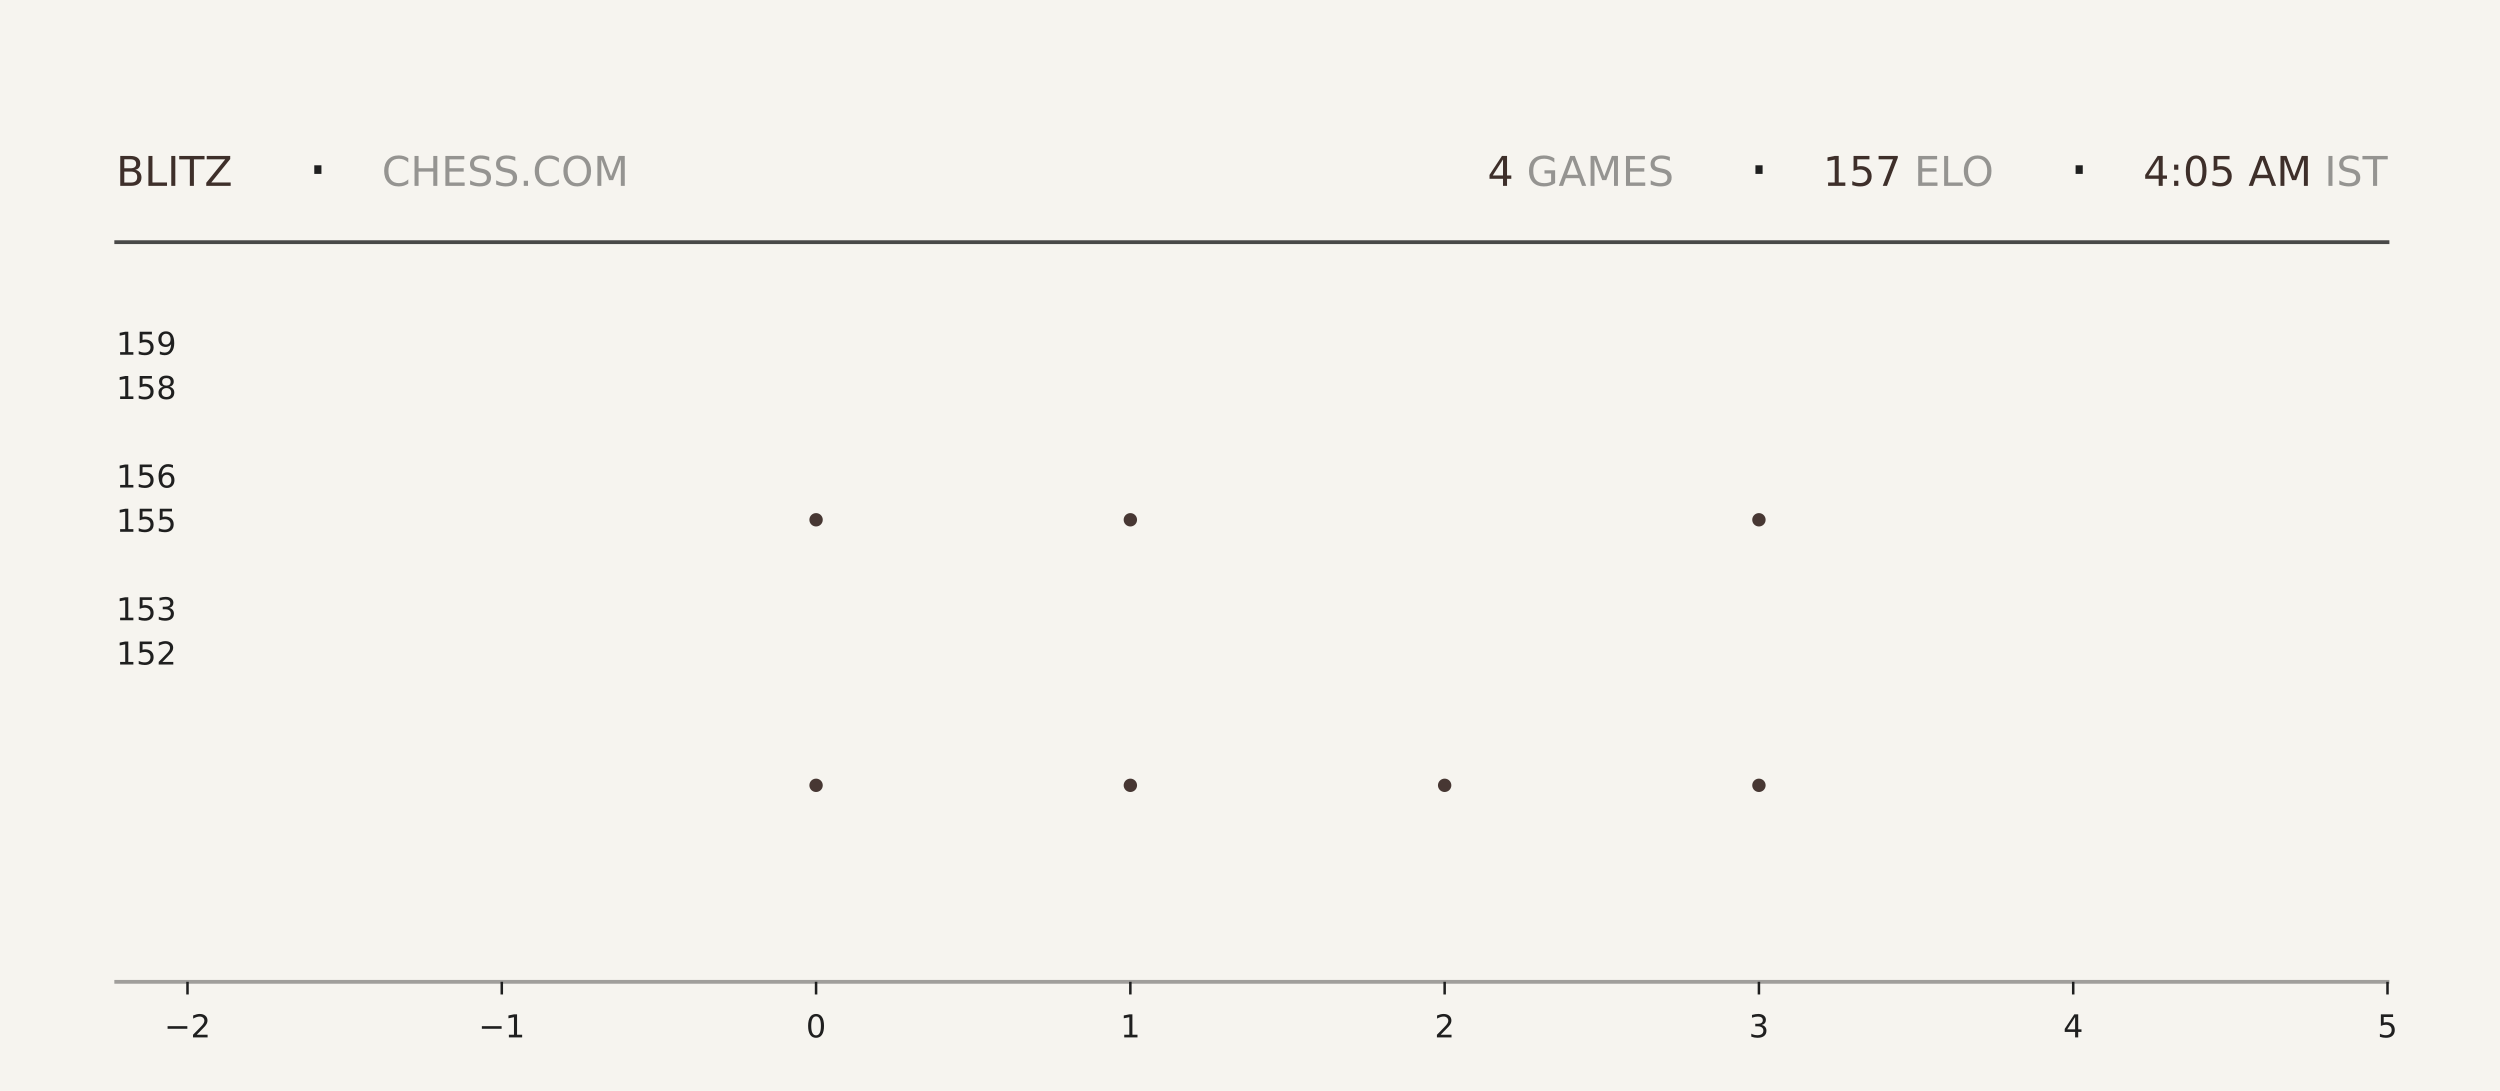
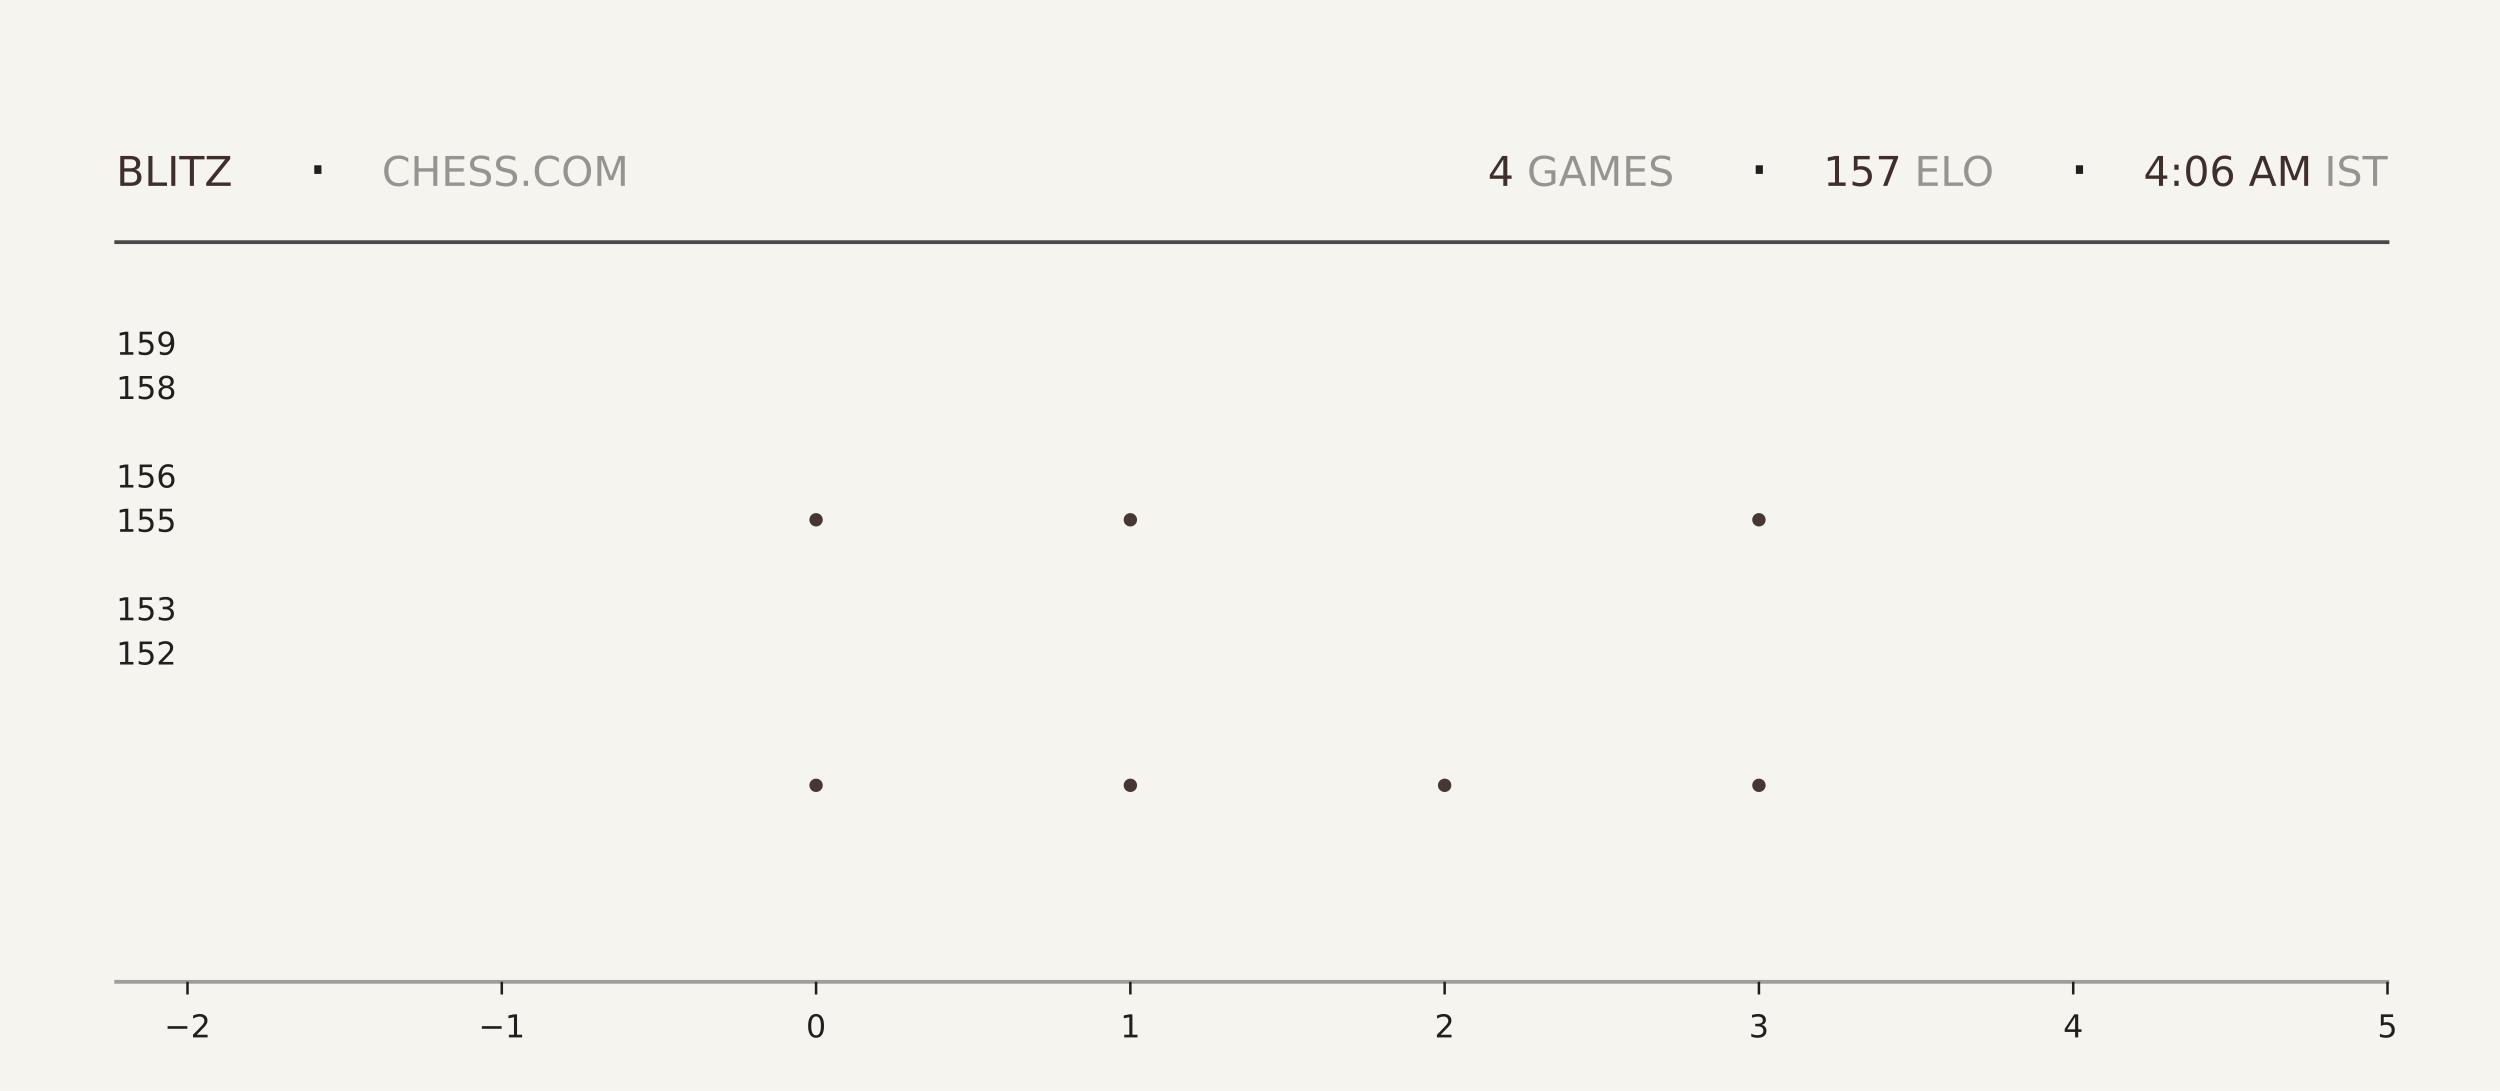
<svg xmlns="http://www.w3.org/2000/svg" xmlns:xlink="http://www.w3.org/1999/xlink" width="792pt" height="345.6pt" viewBox="0 0 792 345.6" version="1.1">
  <defs>
    <style type="text/css">*{stroke-linejoin: round; stroke-linecap: butt}</style>
  </defs>
  <g id="figure_1">
    <g id="patch_1">
      <path d="M 0 345.6  L 792 345.6  L 792 0  L 0 0  z " style="fill: #f6f4ef" />
    </g>
    <g id="axes_1">
      <g id="patch_2">
        <path d="M 59.4 311.04  L 756.36 311.04  L 756.36 103.68  L 59.4 103.68  z " style="fill: #f6f4ef" />
      </g>
      <g id="PathCollection_1">
        <defs>
-           <path id="m158daa0802" d="M 0 2.121  C 0.563 2.121 1.102 1.898 1.5 1.5  C 1.898 1.102 2.121 0.563 2.121 0  C 2.121 -0.563 1.898 -1.102 1.5 -1.5  C 1.102 -1.898 0.563 -2.121 0 -2.121  C -0.563 -2.121 -1.102 -1.898 -1.5 -1.5  C -1.898 -1.102 -2.121 -0.563 -2.121 0  C -2.121 0.563 -1.898 1.102 -1.5 1.5  C -1.102 1.898 -0.563 2.121 0 2.121  z " />
-         </defs>
-         <g clip-path="url(#p24e5817311)">
-           <use xlink:href="#m158daa0802" x="258.531" y="248.79" style="fill: #3e2f2a; fill-opacity: 0.95" />
-           <use xlink:href="#m158daa0802" x="258.531" y="164.668" style="fill: #3e2f2a; fill-opacity: 0.95" />
+           <path id="mc8ccc4dad9" d="M 0 2.121  C 0.563 2.121 1.102 1.898 1.5 1.5  C 1.898 1.102 2.121 0.563 2.121 0  C 2.121 -0.563 1.898 -1.102 1.5 -1.5  C 1.102 -1.898 0.563 -2.121 0 -2.121  C -0.563 -2.121 -1.102 -1.898 -1.5 -1.5  C -1.898 -1.102 -2.121 -0.563 -2.121 0  C -2.121 0.563 -1.898 1.102 -1.5 1.5  C -1.102 1.898 -0.563 2.121 0 2.121  z " />
+         </defs>
+         <g clip-path="url(#paf19f06a8b)">
+           <use xlink:href="#mc8ccc4dad9" x="258.531" y="248.79" style="fill: #3e2f2a; fill-opacity: 0.95" />
+           <use xlink:href="#mc8ccc4dad9" x="258.531" y="164.668" style="fill: #3e2f2a; fill-opacity: 0.95" />
        </g>
      </g>
      <g id="PathCollection_2">
-         <g clip-path="url(#p24e5817311)">
-           <use xlink:href="#m158daa0802" x="358.097" y="248.79" style="fill: #3e2f2a; fill-opacity: 0.95" />
-           <use xlink:href="#m158daa0802" x="358.097" y="164.668" style="fill: #3e2f2a; fill-opacity: 0.95" />
-           <use xlink:href="#m158daa0802" x="358.097" y="80.547" style="fill: #3e2f2a; fill-opacity: 0.95" />
+         <g clip-path="url(#paf19f06a8b)">
+           <use xlink:href="#mc8ccc4dad9" x="358.097" y="248.79" style="fill: #3e2f2a; fill-opacity: 0.95" />
+           <use xlink:href="#mc8ccc4dad9" x="358.097" y="164.668" style="fill: #3e2f2a; fill-opacity: 0.95" />
+           <use xlink:href="#mc8ccc4dad9" x="358.097" y="80.547" style="fill: #3e2f2a; fill-opacity: 0.95" />
        </g>
      </g>
      <g id="PathCollection_3">
-         <g clip-path="url(#p24e5817311)">
-           <use xlink:href="#m158daa0802" x="457.663" y="248.79" style="fill: #3e2f2a; fill-opacity: 0.95" />
+         <g clip-path="url(#paf19f06a8b)">
+           <use xlink:href="#mc8ccc4dad9" x="457.663" y="248.79" style="fill: #3e2f2a; fill-opacity: 0.95" />
        </g>
      </g>
      <g id="PathCollection_4">
-         <g clip-path="url(#p24e5817311)">
-           <use xlink:href="#m158daa0802" x="557.229" y="248.79" style="fill: #3e2f2a; fill-opacity: 0.95" />
-           <use xlink:href="#m158daa0802" x="557.229" y="164.668" style="fill: #3e2f2a; fill-opacity: 0.95" />
-           <use xlink:href="#m158daa0802" x="557.229" y="80.547" style="fill: #3e2f2a; fill-opacity: 0.95" />
+         <g clip-path="url(#paf19f06a8b)">
+           <use xlink:href="#mc8ccc4dad9" x="557.229" y="248.79" style="fill: #3e2f2a; fill-opacity: 0.95" />
+           <use xlink:href="#mc8ccc4dad9" x="557.229" y="164.668" style="fill: #3e2f2a; fill-opacity: 0.95" />
+           <use xlink:href="#mc8ccc4dad9" x="557.229" y="80.547" style="fill: #3e2f2a; fill-opacity: 0.95" />
        </g>
      </g>
      <g id="matplotlib.axis_1">
        <g id="xtick_1">
          <g id="line2d_1">
            <defs>
-               <path id="m54d5aebeb7" d="M 0 0  L 0 4  " style="stroke: #1f1f1f; stroke-width: 0.8" />
+               <path id="m2c794cef72" d="M 0 0  L 0 4  " style="stroke: #1f1f1f; stroke-width: 0.8" />
            </defs>
            <g>
-               <use xlink:href="#m54d5aebeb7" x="59.4" y="311.04" style="fill: #1f1f1f; stroke: #1f1f1f; stroke-width: 0.8" />
+               <use xlink:href="#m2c794cef72" x="59.4" y="311.04" style="fill: #1f1f1f; stroke: #1f1f1f; stroke-width: 0.8" />
            </g>
          </g>
          <g id="text_1">
            <g style="fill: #1f1f1f" transform="translate(52.02891 328.6384) scale(0.1 -0.1)">
              <defs>
                <path id="DejaVuSans-2212" d="M 678 2272  L 4684 2272  L 4684 1741  L 678 1741  L 678 2272  z " transform="scale(0.015625)" />
                <path id="DejaVuSans-32" d="M 1228 531  L 3431 531  L 3431 0  L 469 0  L 469 531  Q 828 903 1448 1529  Q 2069 2156 2228 2338  Q 2531 2678 2651 2914  Q 2772 3150 2772 3378  Q 2772 3750 2511 3984  Q 2250 4219 1831 4219  Q 1534 4219 1204 4116  Q 875 4013 500 3803  L 500 4441  Q 881 4594 1212 4672  Q 1544 4750 1819 4750  Q 2544 4750 2975 4387  Q 3406 4025 3406 3419  Q 3406 3131 3298 2873  Q 3191 2616 2906 2266  Q 2828 2175 2409 1742  Q 1991 1309 1228 531  z " transform="scale(0.015625)" />
              </defs>
              <use xlink:href="#DejaVuSans-2212" />
              <use xlink:href="#DejaVuSans-32" transform="translate(83.78906 0)" />
            </g>
          </g>
        </g>
        <g id="xtick_2">
          <g id="line2d_2">
            <g>
-               <use xlink:href="#m54d5aebeb7" x="158.966" y="311.04" style="fill: #1f1f1f; stroke: #1f1f1f; stroke-width: 0.8" />
+               <use xlink:href="#m2c794cef72" x="158.966" y="311.04" style="fill: #1f1f1f; stroke: #1f1f1f; stroke-width: 0.8" />
            </g>
          </g>
          <g id="text_2">
            <g style="fill: #1f1f1f" transform="translate(151.5946 328.6384) scale(0.1 -0.1)">
              <defs>
                <path id="DejaVuSans-31" d="M 794 531  L 1825 531  L 1825 4091  L 703 3866  L 703 4441  L 1819 4666  L 2450 4666  L 2450 531  L 3481 531  L 3481 0  L 794 0  L 794 531  z " transform="scale(0.015625)" />
              </defs>
              <use xlink:href="#DejaVuSans-2212" />
              <use xlink:href="#DejaVuSans-31" transform="translate(83.78906 0)" />
            </g>
          </g>
        </g>
        <g id="xtick_3">
          <g id="line2d_3">
            <g>
-               <use xlink:href="#m54d5aebeb7" x="258.531" y="311.04" style="fill: #1f1f1f; stroke: #1f1f1f; stroke-width: 0.8" />
+               <use xlink:href="#m2c794cef72" x="258.531" y="311.04" style="fill: #1f1f1f; stroke: #1f1f1f; stroke-width: 0.8" />
            </g>
          </g>
          <g id="text_3">
            <g style="fill: #1f1f1f" transform="translate(255.3502 328.6384) scale(0.1 -0.1)">
              <defs>
                <path id="DejaVuSans-30" d="M 2034 4250  Q 1547 4250 1301 3770  Q 1056 3291 1056 2328  Q 1056 1369 1301 889  Q 1547 409 2034 409  Q 2525 409 2770 889  Q 3016 1369 3016 2328  Q 3016 3291 2770 3770  Q 2525 4250 2034 4250  z M 2034 4750  Q 2819 4750 3233 4129  Q 3647 3509 3647 2328  Q 3647 1150 3233 529  Q 2819 -91 2034 -91  Q 1250 -91 836 529  Q 422 1150 422 2328  Q 422 3509 836 4129  Q 1250 4750 2034 4750  z " transform="scale(0.015625)" />
              </defs>
              <use xlink:href="#DejaVuSans-30" />
            </g>
          </g>
        </g>
        <g id="xtick_4">
          <g id="line2d_4">
            <g>
-               <use xlink:href="#m54d5aebeb7" x="358.097" y="311.04" style="fill: #1f1f1f; stroke: #1f1f1f; stroke-width: 0.8" />
+               <use xlink:href="#m2c794cef72" x="358.097" y="311.04" style="fill: #1f1f1f; stroke: #1f1f1f; stroke-width: 0.8" />
            </g>
          </g>
          <g id="text_4">
            <g style="fill: #1f1f1f" transform="translate(354.9159 328.6384) scale(0.1 -0.1)">
              <use xlink:href="#DejaVuSans-31" />
            </g>
          </g>
        </g>
        <g id="xtick_5">
          <g id="line2d_5">
            <g>
-               <use xlink:href="#m54d5aebeb7" x="457.663" y="311.04" style="fill: #1f1f1f; stroke: #1f1f1f; stroke-width: 0.8" />
+               <use xlink:href="#m2c794cef72" x="457.663" y="311.04" style="fill: #1f1f1f; stroke: #1f1f1f; stroke-width: 0.8" />
            </g>
          </g>
          <g id="text_5">
            <g style="fill: #1f1f1f" transform="translate(454.4816 328.6384) scale(0.1 -0.1)">
              <use xlink:href="#DejaVuSans-32" />
            </g>
          </g>
        </g>
        <g id="xtick_6">
          <g id="line2d_6">
            <g>
-               <use xlink:href="#m54d5aebeb7" x="557.229" y="311.04" style="fill: #1f1f1f; stroke: #1f1f1f; stroke-width: 0.8" />
+               <use xlink:href="#m2c794cef72" x="557.229" y="311.04" style="fill: #1f1f1f; stroke: #1f1f1f; stroke-width: 0.8" />
            </g>
          </g>
          <g id="text_6">
            <g style="fill: #1f1f1f" transform="translate(554.0473 328.6384) scale(0.1 -0.1)">
              <defs>
                <path id="DejaVuSans-33" d="M 2597 2516  Q 3050 2419 3304 2112  Q 3559 1806 3559 1356  Q 3559 666 3084 287  Q 2609 -91 1734 -91  Q 1441 -91 1130 -33  Q 819 25 488 141  L 488 750  Q 750 597 1062 519  Q 1375 441 1716 441  Q 2309 441 2620 675  Q 2931 909 2931 1356  Q 2931 1769 2642 2001  Q 2353 2234 1838 2234  L 1294 2234  L 1294 2753  L 1863 2753  Q 2328 2753 2575 2939  Q 2822 3125 2822 3475  Q 2822 3834 2567 4026  Q 2313 4219 1838 4219  Q 1578 4219 1281 4162  Q 984 4106 628 3988  L 628 4550  Q 988 4650 1302 4700  Q 1616 4750 1894 4750  Q 2613 4750 3031 4423  Q 3450 4097 3450 3541  Q 3450 3153 3228 2886  Q 3006 2619 2597 2516  z " transform="scale(0.015625)" />
              </defs>
              <use xlink:href="#DejaVuSans-33" />
            </g>
          </g>
        </g>
        <g id="xtick_7">
          <g id="line2d_7">
            <g>
-               <use xlink:href="#m54d5aebeb7" x="656.794" y="311.04" style="fill: #1f1f1f; stroke: #1f1f1f; stroke-width: 0.8" />
+               <use xlink:href="#m2c794cef72" x="656.794" y="311.04" style="fill: #1f1f1f; stroke: #1f1f1f; stroke-width: 0.8" />
            </g>
          </g>
          <g id="text_7">
            <g style="fill: #1f1f1f" transform="translate(653.613 328.6384) scale(0.1 -0.1)">
              <defs>
                <path id="DejaVuSans-34" d="M 2419 4116  L 825 1625  L 2419 1625  L 2419 4116  z M 2253 4666  L 3047 4666  L 3047 1625  L 3713 1625  L 3713 1100  L 3047 1100  L 3047 0  L 2419 0  L 2419 1100  L 313 1100  L 313 1709  L 2253 4666  z " transform="scale(0.015625)" />
              </defs>
              <use xlink:href="#DejaVuSans-34" />
            </g>
          </g>
        </g>
        <g id="xtick_8">
          <g id="line2d_8">
            <g>
-               <use xlink:href="#m54d5aebeb7" x="756.36" y="311.04" style="fill: #1f1f1f; stroke: #1f1f1f; stroke-width: 0.8" />
+               <use xlink:href="#m2c794cef72" x="756.36" y="311.04" style="fill: #1f1f1f; stroke: #1f1f1f; stroke-width: 0.8" />
            </g>
          </g>
          <g id="text_8">
            <g style="fill: #1f1f1f" transform="translate(753.1788 328.6384) scale(0.1 -0.1)">
              <defs>
                <path id="DejaVuSans-35" d="M 691 4666  L 3169 4666  L 3169 4134  L 1269 4134  L 1269 2991  Q 1406 3038 1543 3061  Q 1681 3084 1819 3084  Q 2600 3084 3056 2656  Q 3513 2228 3513 1497  Q 3513 744 3044 326  Q 2575 -91 1722 -91  Q 1428 -91 1123 -41  Q 819 9 494 109  L 494 744  Q 775 591 1075 516  Q 1375 441 1709 441  Q 2250 441 2565 725  Q 2881 1009 2881 1497  Q 2881 1984 2565 2268  Q 2250 2553 1709 2553  Q 1456 2553 1204 2497  Q 953 2441 691 2322  L 691 4666  z " transform="scale(0.015625)" />
              </defs>
              <use xlink:href="#DejaVuSans-35" />
            </g>
          </g>
        </g>
      </g>
      <g id="matplotlib.axis_2">
        <g id="ytick_1">
          <g id="line2d_9" />
          <g id="text_9">
            <g style="fill: #1f1f1f" transform="translate(36.8125 210.5283) scale(0.1 -0.1)">
              <use xlink:href="#DejaVuSans-31" />
              <use xlink:href="#DejaVuSans-35" transform="translate(63.62305 0)" />
              <use xlink:href="#DejaVuSans-32" transform="translate(127.2461 0)" />
            </g>
          </g>
        </g>
        <g id="ytick_2">
          <g id="line2d_10" />
          <g id="text_10">
            <g style="fill: #1f1f1f" transform="translate(36.8125 196.508) scale(0.1 -0.1)">
              <use xlink:href="#DejaVuSans-31" />
              <use xlink:href="#DejaVuSans-35" transform="translate(63.62305 0)" />
              <use xlink:href="#DejaVuSans-33" transform="translate(127.2461 0)" />
            </g>
          </g>
        </g>
        <g id="ytick_3">
          <g id="line2d_11" />
          <g id="text_11">
            <g style="fill: #1f1f1f" transform="translate(36.8125 168.4675) scale(0.1 -0.1)">
              <use xlink:href="#DejaVuSans-31" />
              <use xlink:href="#DejaVuSans-35" transform="translate(63.62305 0)" />
              <use xlink:href="#DejaVuSans-35" transform="translate(127.2461 0)" />
            </g>
          </g>
        </g>
        <g id="ytick_4">
          <g id="line2d_12" />
          <g id="text_12">
            <g style="fill: #1f1f1f" transform="translate(36.8125 154.4472) scale(0.1 -0.1)">
              <defs>
                <path id="DejaVuSans-36" d="M 2113 2584  Q 1688 2584 1439 2293  Q 1191 2003 1191 1497  Q 1191 994 1439 701  Q 1688 409 2113 409  Q 2538 409 2786 701  Q 3034 994 3034 1497  Q 3034 2003 2786 2293  Q 2538 2584 2113 2584  z M 3366 4563  L 3366 3988  Q 3128 4100 2886 4159  Q 2644 4219 2406 4219  Q 1781 4219 1451 3797  Q 1122 3375 1075 2522  Q 1259 2794 1537 2939  Q 1816 3084 2150 3084  Q 2853 3084 3261 2657  Q 3669 2231 3669 1497  Q 3669 778 3244 343  Q 2819 -91 2113 -91  Q 1303 -91 875 529  Q 447 1150 447 2328  Q 447 3434 972 4092  Q 1497 4750 2381 4750  Q 2619 4750 2861 4703  Q 3103 4656 3366 4563  z " transform="scale(0.015625)" />
              </defs>
              <use xlink:href="#DejaVuSans-31" />
              <use xlink:href="#DejaVuSans-35" transform="translate(63.62305 0)" />
              <use xlink:href="#DejaVuSans-36" transform="translate(127.2461 0)" />
            </g>
          </g>
        </g>
        <g id="ytick_5">
          <g id="line2d_13" />
          <g id="text_13">
            <g style="fill: #1f1f1f" transform="translate(36.8125 126.4066) scale(0.1 -0.1)">
              <defs>
                <path id="DejaVuSans-38" d="M 2034 2216  Q 1584 2216 1326 1975  Q 1069 1734 1069 1313  Q 1069 891 1326 650  Q 1584 409 2034 409  Q 2484 409 2743 651  Q 3003 894 3003 1313  Q 3003 1734 2745 1975  Q 2488 2216 2034 2216  z M 1403 2484  Q 997 2584 770 2862  Q 544 3141 544 3541  Q 544 4100 942 4425  Q 1341 4750 2034 4750  Q 2731 4750 3128 4425  Q 3525 4100 3525 3541  Q 3525 3141 3298 2862  Q 3072 2584 2669 2484  Q 3125 2378 3379 2068  Q 3634 1759 3634 1313  Q 3634 634 3220 271  Q 2806 -91 2034 -91  Q 1263 -91 848 271  Q 434 634 434 1313  Q 434 1759 690 2068  Q 947 2378 1403 2484  z M 1172 3481  Q 1172 3119 1398 2916  Q 1625 2713 2034 2713  Q 2441 2713 2670 2916  Q 2900 3119 2900 3481  Q 2900 3844 2670 4047  Q 2441 4250 2034 4250  Q 1625 4250 1398 4047  Q 1172 3844 1172 3481  z " transform="scale(0.015625)" />
              </defs>
              <use xlink:href="#DejaVuSans-31" />
              <use xlink:href="#DejaVuSans-35" transform="translate(63.62305 0)" />
              <use xlink:href="#DejaVuSans-38" transform="translate(127.2461 0)" />
            </g>
          </g>
        </g>
        <g id="ytick_6">
          <g id="line2d_14" />
          <g id="text_14">
            <g style="fill: #1f1f1f" transform="translate(36.8125 112.3863) scale(0.1 -0.1)">
              <defs>
                <path id="DejaVuSans-39" d="M 703 97  L 703 672  Q 941 559 1184 500  Q 1428 441 1663 441  Q 2288 441 2617 861  Q 2947 1281 2994 2138  Q 2813 1869 2534 1725  Q 2256 1581 1919 1581  Q 1219 1581 811 2004  Q 403 2428 403 3163  Q 403 3881 828 4315  Q 1253 4750 1959 4750  Q 2769 4750 3195 4129  Q 3622 3509 3622 2328  Q 3622 1225 3098 567  Q 2575 -91 1691 -91  Q 1453 -91 1209 -44  Q 966 3 703 97  z M 1959 2075  Q 2384 2075 2632 2365  Q 2881 2656 2881 3163  Q 2881 3666 2632 3958  Q 2384 4250 1959 4250  Q 1534 4250 1286 3958  Q 1038 3666 1038 3163  Q 1038 2656 1286 2365  Q 1534 2075 1959 2075  z " transform="scale(0.015625)" />
              </defs>
              <use xlink:href="#DejaVuSans-31" />
              <use xlink:href="#DejaVuSans-35" transform="translate(63.62305 0)" />
              <use xlink:href="#DejaVuSans-39" transform="translate(127.2461 0)" />
            </g>
          </g>
        </g>
      </g>
    </g>
    <g id="line2d_15">
      <path d="M 36.82 76.723  L 756.36 76.723  " style="fill: none; stroke: #1f1f1f; stroke-opacity: 0.8; stroke-width: 1.2; stroke-linecap: square" />
    </g>
    <g id="line2d_16">
      <path d="M 36.82 311.04  L 756.36 311.04  " style="fill: none; stroke: #1f1f1f; stroke-opacity: 0.4; stroke-width: 1.2; stroke-linecap: square" />
    </g>
    <g id="text_15">
      <g style="fill: #3e2f2a" transform="translate(36.82 58.88319) scale(0.13 -0.13)">
        <defs>
          <path id="DejaVuSans-42" d="M 1259 2228  L 1259 519  L 2272 519  Q 2781 519 3026 730  Q 3272 941 3272 1375  Q 3272 1813 3026 2020  Q 2781 2228 2272 2228  L 1259 2228  z M 1259 4147  L 1259 2741  L 2194 2741  Q 2656 2741 2882 2914  Q 3109 3088 3109 3444  Q 3109 3797 2882 3972  Q 2656 4147 2194 4147  L 1259 4147  z M 628 4666  L 2241 4666  Q 2963 4666 3353 4366  Q 3744 4066 3744 3513  Q 3744 3084 3544 2831  Q 3344 2578 2956 2516  Q 3422 2416 3680 2098  Q 3938 1781 3938 1306  Q 3938 681 3513 340  Q 3088 0 2303 0  L 628 0  L 628 4666  z " transform="scale(0.015625)" />
          <path id="DejaVuSans-4c" d="M 628 4666  L 1259 4666  L 1259 531  L 3531 531  L 3531 0  L 628 0  L 628 4666  z " transform="scale(0.015625)" />
          <path id="DejaVuSans-49" d="M 628 4666  L 1259 4666  L 1259 0  L 628 0  L 628 4666  z " transform="scale(0.015625)" />
          <path id="DejaVuSans-54" d="M -19 4666  L 3928 4666  L 3928 4134  L 2272 4134  L 2272 0  L 1638 0  L 1638 4134  L -19 4134  L -19 4666  z " transform="scale(0.015625)" />
          <path id="DejaVuSans-5a" d="M 359 4666  L 4025 4666  L 4025 4184  L 1075 531  L 4097 531  L 4097 0  L 288 0  L 288 481  L 3238 4134  L 359 4134  L 359 4666  z " transform="scale(0.015625)" />
        </defs>
        <use xlink:href="#DejaVuSans-42" />
        <use xlink:href="#DejaVuSans-4c" transform="translate(68.60352 0)" />
        <use xlink:href="#DejaVuSans-49" transform="translate(124.3164 0)" />
        <use xlink:href="#DejaVuSans-54" transform="translate(153.8086 0)" />
        <use xlink:href="#DejaVuSans-5a" transform="translate(214.8926 0)" />
      </g>
    </g>
    <g id="text_16">
      <g style="fill: #1f1f1f" transform="translate(97.21 61.36662) scale(0.22 -0.22)">
        <defs>
          <path id="DejaVuSans-b7" d="M 684 2619  L 1344 2619  L 1344 1825  L 684 1825  L 684 2619  z " transform="scale(0.015625)" />
        </defs>
        <use xlink:href="#DejaVuSans-b7" />
      </g>
    </g>
    <g id="text_17">
      <g style="fill: #1f1f1f; opacity: 0.45" transform="translate(120.97 58.88319) scale(0.13 -0.13)">
        <defs>
          <path id="DejaVuSans-43" d="M 4122 4306  L 4122 3641  Q 3803 3938 3442 4084  Q 3081 4231 2675 4231  Q 1875 4231 1450 3742  Q 1025 3253 1025 2328  Q 1025 1406 1450 917  Q 1875 428 2675 428  Q 3081 428 3442 575  Q 3803 722 4122 1019  L 4122 359  Q 3791 134 3420 21  Q 3050 -91 2638 -91  Q 1578 -91 968 557  Q 359 1206 359 2328  Q 359 3453 968 4101  Q 1578 4750 2638 4750  Q 3056 4750 3426 4639  Q 3797 4528 4122 4306  z " transform="scale(0.015625)" />
          <path id="DejaVuSans-48" d="M 628 4666  L 1259 4666  L 1259 2753  L 3553 2753  L 3553 4666  L 4184 4666  L 4184 0  L 3553 0  L 3553 2222  L 1259 2222  L 1259 0  L 628 0  L 628 4666  z " transform="scale(0.015625)" />
          <path id="DejaVuSans-45" d="M 628 4666  L 3578 4666  L 3578 4134  L 1259 4134  L 1259 2753  L 3481 2753  L 3481 2222  L 1259 2222  L 1259 531  L 3634 531  L 3634 0  L 628 0  L 628 4666  z " transform="scale(0.015625)" />
          <path id="DejaVuSans-53" d="M 3425 4513  L 3425 3897  Q 3066 4069 2747 4153  Q 2428 4238 2131 4238  Q 1616 4238 1336 4038  Q 1056 3838 1056 3469  Q 1056 3159 1242 3001  Q 1428 2844 1947 2747  L 2328 2669  Q 3034 2534 3370 2195  Q 3706 1856 3706 1288  Q 3706 609 3251 259  Q 2797 -91 1919 -91  Q 1588 -91 1214 -16  Q 841 59 441 206  L 441 856  Q 825 641 1194 531  Q 1563 422 1919 422  Q 2459 422 2753 634  Q 3047 847 3047 1241  Q 3047 1584 2836 1778  Q 2625 1972 2144 2069  L 1759 2144  Q 1053 2284 737 2584  Q 422 2884 422 3419  Q 422 4038 858 4394  Q 1294 4750 2059 4750  Q 2388 4750 2728 4690  Q 3069 4631 3425 4513  z " transform="scale(0.015625)" />
          <path id="DejaVuSans-2e" d="M 684 794  L 1344 794  L 1344 0  L 684 0  L 684 794  z " transform="scale(0.015625)" />
          <path id="DejaVuSans-4f" d="M 2522 4238  Q 1834 4238 1429 3725  Q 1025 3213 1025 2328  Q 1025 1447 1429 934  Q 1834 422 2522 422  Q 3209 422 3611 934  Q 4013 1447 4013 2328  Q 4013 3213 3611 3725  Q 3209 4238 2522 4238  z M 2522 4750  Q 3503 4750 4090 4092  Q 4678 3434 4678 2328  Q 4678 1225 4090 567  Q 3503 -91 2522 -91  Q 1538 -91 948 565  Q 359 1222 359 2328  Q 359 3434 948 4092  Q 1538 4750 2522 4750  z " transform="scale(0.015625)" />
          <path id="DejaVuSans-4d" d="M 628 4666  L 1569 4666  L 2759 1491  L 3956 4666  L 4897 4666  L 4897 0  L 4281 0  L 4281 4097  L 3078 897  L 2444 897  L 1241 4097  L 1241 0  L 628 0  L 628 4666  z " transform="scale(0.015625)" />
        </defs>
        <use xlink:href="#DejaVuSans-43" />
        <use xlink:href="#DejaVuSans-48" transform="translate(69.82422 0)" />
        <use xlink:href="#DejaVuSans-45" transform="translate(145.0195 0)" />
        <use xlink:href="#DejaVuSans-53" transform="translate(208.2031 0)" />
        <use xlink:href="#DejaVuSans-53" transform="translate(271.6797 0)" />
        <use xlink:href="#DejaVuSans-2e" transform="translate(335.1562 0)" />
        <use xlink:href="#DejaVuSans-43" transform="translate(366.9434 0)" />
        <use xlink:href="#DejaVuSans-4f" transform="translate(436.7676 0)" />
        <use xlink:href="#DejaVuSans-4d" transform="translate(515.4785 0)" />
      </g>
    </g>
    <g id="text_18">
-       <g style="fill: #3e2f2a" transform="translate(471.24 58.88319) scale(0.13 -0.13)">
+       <g style="fill: #3e2f2a" transform="translate(471.33 58.88319) scale(0.13 -0.13)">
        <use xlink:href="#DejaVuSans-34" />
      </g>
    </g>
    <g id="text_19">
-       <g style="fill: #1f1f1f; opacity: 0.45" transform="translate(479.52 58.88319) scale(0.13 -0.13)">
+       <g style="fill: #1f1f1f; opacity: 0.45" transform="translate(479.61 58.88319) scale(0.13 -0.13)">
        <defs>
          <path id="DejaVuSans-20" transform="scale(0.015625)" />
          <path id="DejaVuSans-47" d="M 3809 666  L 3809 1919  L 2778 1919  L 2778 2438  L 4434 2438  L 4434 434  Q 4069 175 3628 42  Q 3188 -91 2688 -91  Q 1594 -91 976 548  Q 359 1188 359 2328  Q 359 3472 976 4111  Q 1594 4750 2688 4750  Q 3144 4750 3555 4637  Q 3966 4525 4313 4306  L 4313 3634  Q 3963 3931 3569 4081  Q 3175 4231 2741 4231  Q 1884 4231 1454 3753  Q 1025 3275 1025 2328  Q 1025 1384 1454 906  Q 1884 428 2741 428  Q 3075 428 3337 486  Q 3600 544 3809 666  z " transform="scale(0.015625)" />
          <path id="DejaVuSans-41" d="M 2188 4044  L 1331 1722  L 3047 1722  L 2188 4044  z M 1831 4666  L 2547 4666  L 4325 0  L 3669 0  L 3244 1197  L 1141 1197  L 716 0  L 50 0  L 1831 4666  z " transform="scale(0.015625)" />
        </defs>
        <use xlink:href="#DejaVuSans-20" />
        <use xlink:href="#DejaVuSans-47" transform="translate(31.78711 0)" />
        <use xlink:href="#DejaVuSans-41" transform="translate(109.2773 0)" />
        <use xlink:href="#DejaVuSans-4d" transform="translate(177.6855 0)" />
        <use xlink:href="#DejaVuSans-45" transform="translate(263.9648 0)" />
        <use xlink:href="#DejaVuSans-53" transform="translate(327.1484 0)" />
      </g>
    </g>
    <g id="text_20">
-       <g style="fill: #1f1f1f" transform="translate(553.77 61.36662) scale(0.22 -0.22)">
+       <g style="fill: #1f1f1f" transform="translate(553.86 61.36662) scale(0.22 -0.22)">
        <use xlink:href="#DejaVuSans-b7" />
      </g>
    </g>
    <g id="text_21">
-       <g style="fill: #3e2f2a" transform="translate(577.53 58.88319) scale(0.13 -0.13)">
+       <g style="fill: #3e2f2a" transform="translate(577.62 58.88319) scale(0.13 -0.13)">
        <defs>
          <path id="DejaVuSans-37" d="M 525 4666  L 3525 4666  L 3525 4397  L 1831 0  L 1172 0  L 2766 4134  L 525 4134  L 525 4666  z " transform="scale(0.015625)" />
        </defs>
        <use xlink:href="#DejaVuSans-31" />
        <use xlink:href="#DejaVuSans-35" transform="translate(63.62305 0)" />
        <use xlink:href="#DejaVuSans-37" transform="translate(127.2461 0)" />
      </g>
    </g>
    <g id="text_22">
-       <g style="fill: #1f1f1f; opacity: 0.45" transform="translate(602.28 58.88319) scale(0.13 -0.13)">
+       <g style="fill: #1f1f1f; opacity: 0.45" transform="translate(602.37 58.88319) scale(0.13 -0.13)">
        <use xlink:href="#DejaVuSans-20" />
        <use xlink:href="#DejaVuSans-45" transform="translate(31.78711 0)" />
        <use xlink:href="#DejaVuSans-4c" transform="translate(94.9707 0)" />
        <use xlink:href="#DejaVuSans-4f" transform="translate(147.0586 0)" />
      </g>
    </g>
    <g id="text_23">
-       <g style="fill: #1f1f1f" transform="translate(655.2 61.36662) scale(0.22 -0.22)">
+       <g style="fill: #1f1f1f" transform="translate(655.29 61.36662) scale(0.22 -0.22)">
        <use xlink:href="#DejaVuSans-b7" />
      </g>
    </g>
    <g id="text_24">
-       <g style="fill: #3e2f2a" transform="translate(678.96 58.88319) scale(0.13 -0.13)">
+       <g style="fill: #3e2f2a" transform="translate(679.05 58.88319) scale(0.13 -0.13)">
        <defs>
          <path id="DejaVuSans-3a" d="M 750 794  L 1409 794  L 1409 0  L 750 0  L 750 794  z M 750 3309  L 1409 3309  L 1409 2516  L 750 2516  L 750 3309  z " transform="scale(0.015625)" />
        </defs>
        <use xlink:href="#DejaVuSans-34" />
        <use xlink:href="#DejaVuSans-3a" transform="translate(63.62305 0)" />
        <use xlink:href="#DejaVuSans-30" transform="translate(97.31445 0)" />
-         <use xlink:href="#DejaVuSans-35" transform="translate(160.9375 0)" />
+         <use xlink:href="#DejaVuSans-36" transform="translate(160.9375 0)" />
        <use xlink:href="#DejaVuSans-20" transform="translate(224.5605 0)" />
        <use xlink:href="#DejaVuSans-41" transform="translate(256.3477 0)" />
        <use xlink:href="#DejaVuSans-4d" transform="translate(324.7559 0)" />
      </g>
    </g>
    <g id="text_25">
      <g style="fill: #1f1f1f; opacity: 0.45" transform="translate(732.24 58.88319) scale(0.13 -0.13)">
        <use xlink:href="#DejaVuSans-20" />
        <use xlink:href="#DejaVuSans-49" transform="translate(31.78711 0)" />
        <use xlink:href="#DejaVuSans-53" transform="translate(61.2793 0)" />
        <use xlink:href="#DejaVuSans-54" transform="translate(124.7559 0)" />
      </g>
    </g>
  </g>
  <defs>
-     <clipPath id="p24e5817311">
+     <clipPath id="paf19f06a8b">
      <rect x="59.4" y="103.68" width="696.96" height="207.36" />
    </clipPath>
  </defs>
</svg>
